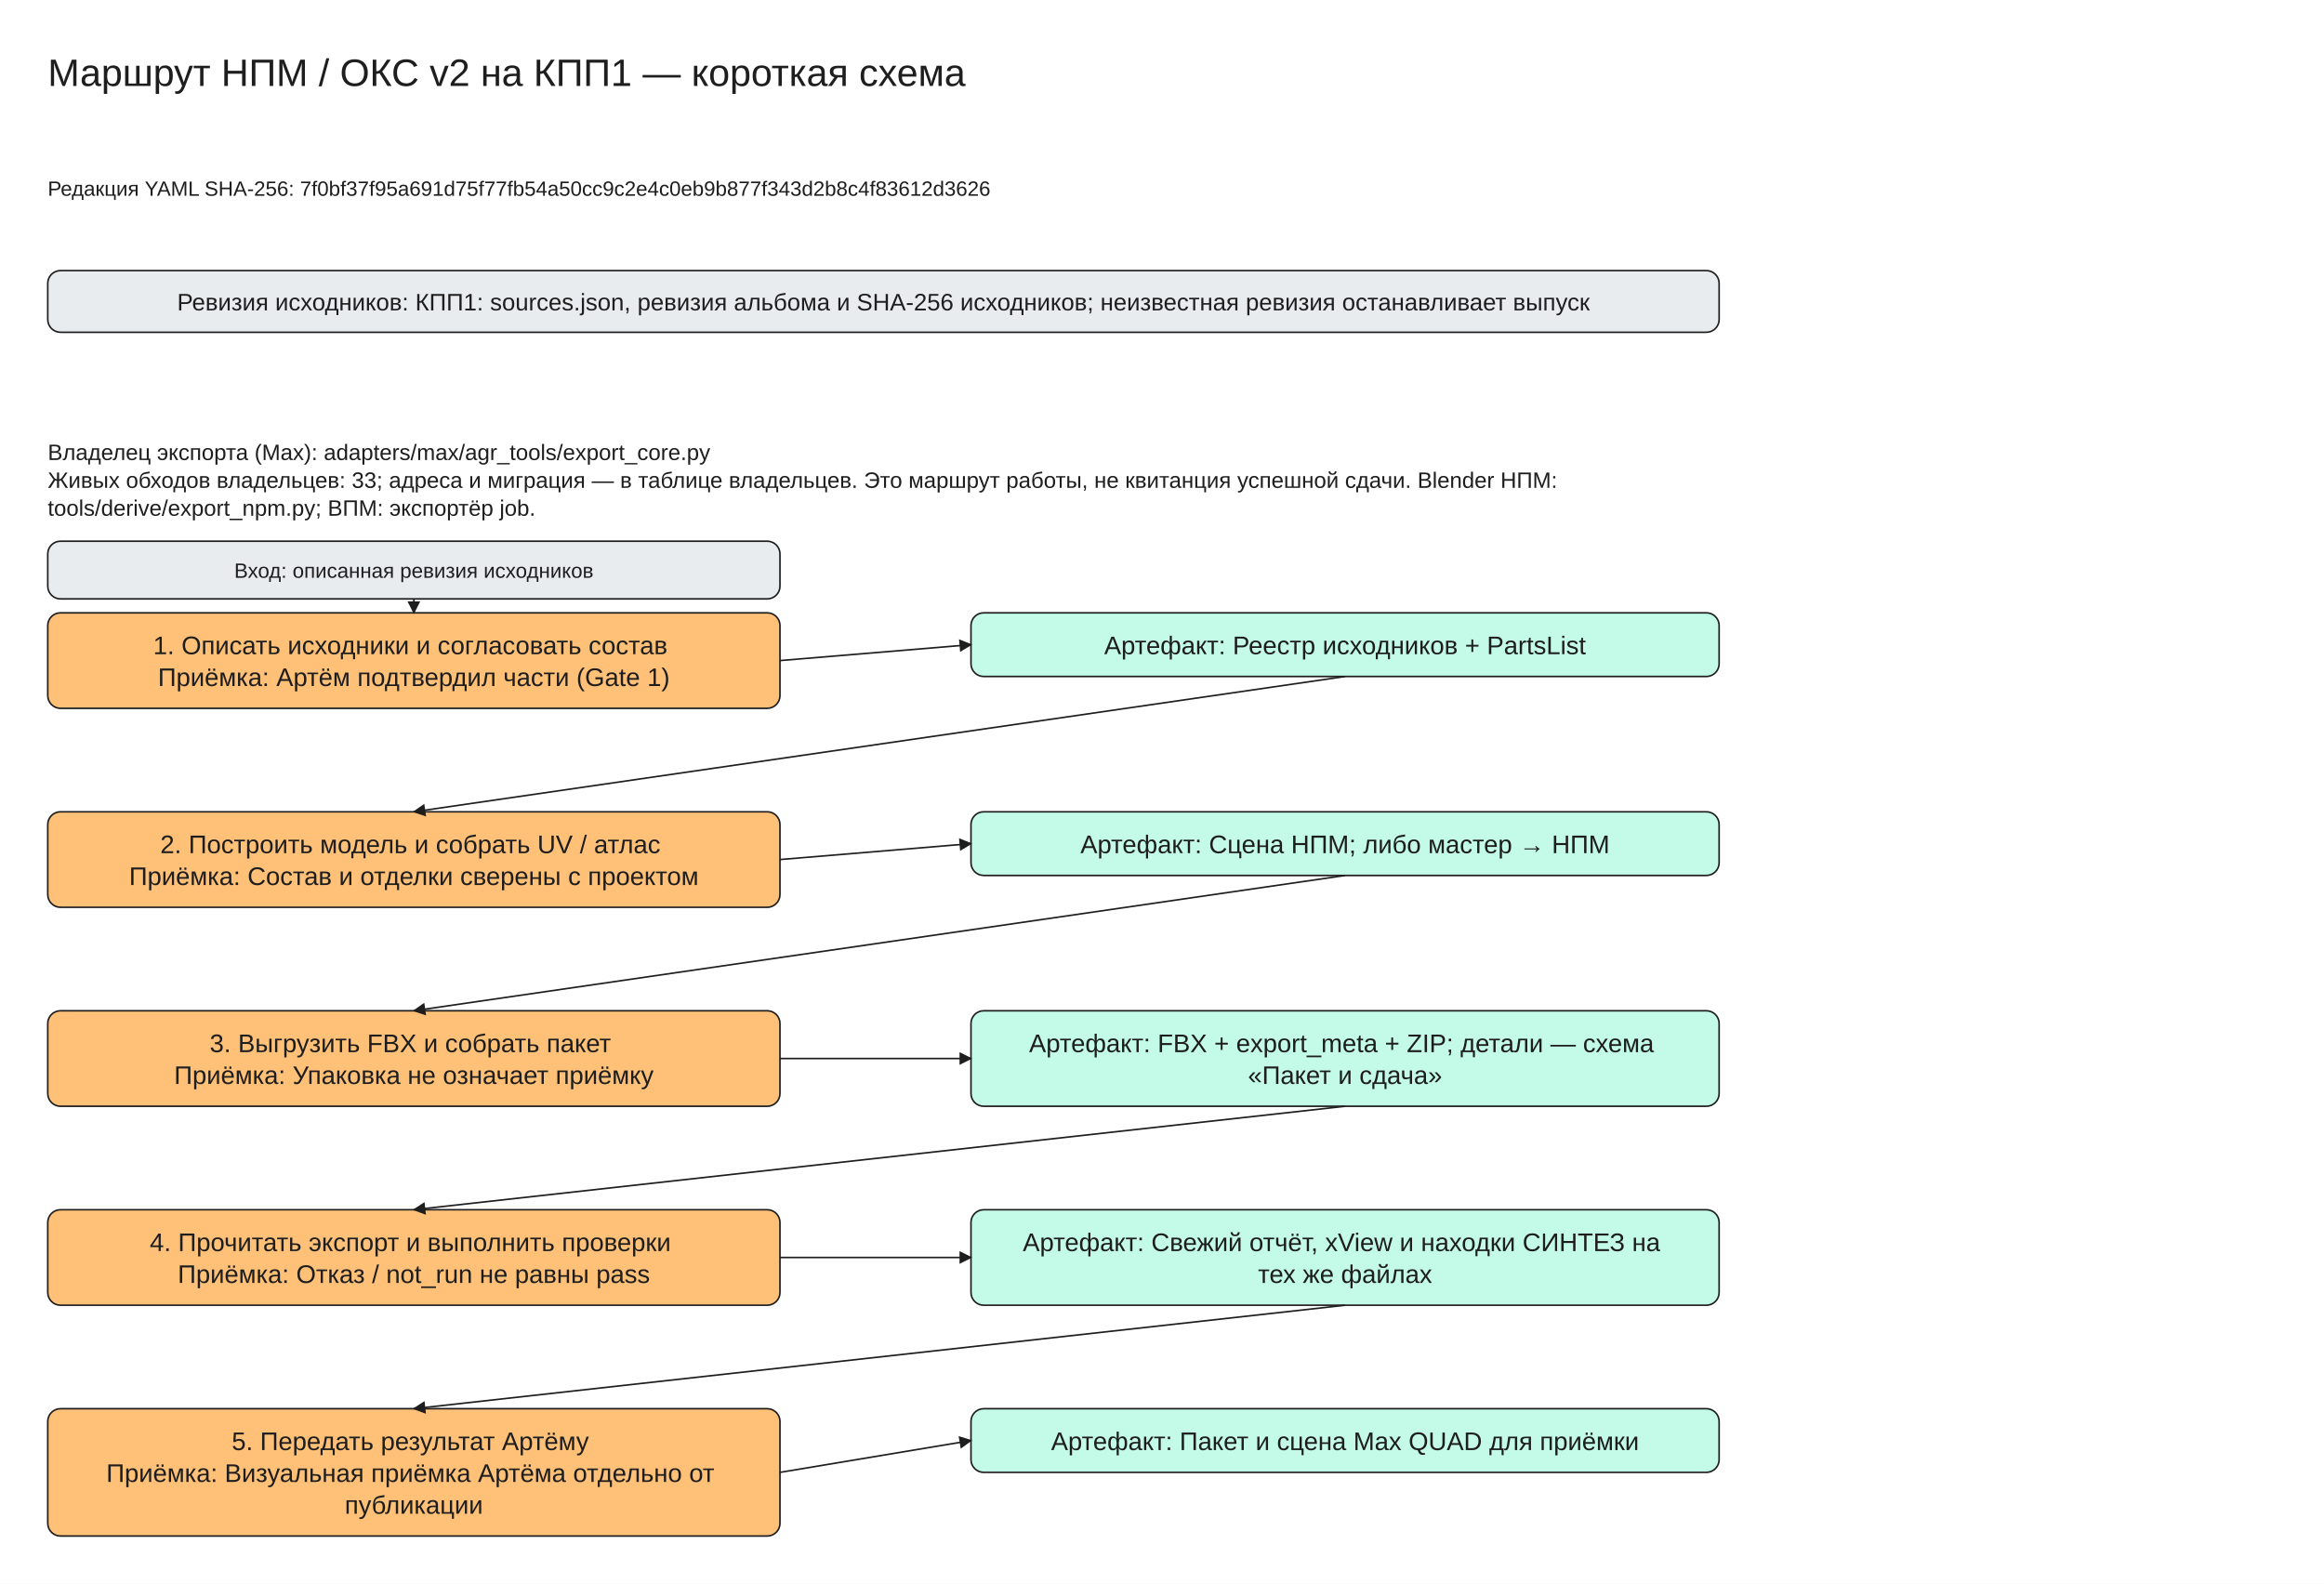
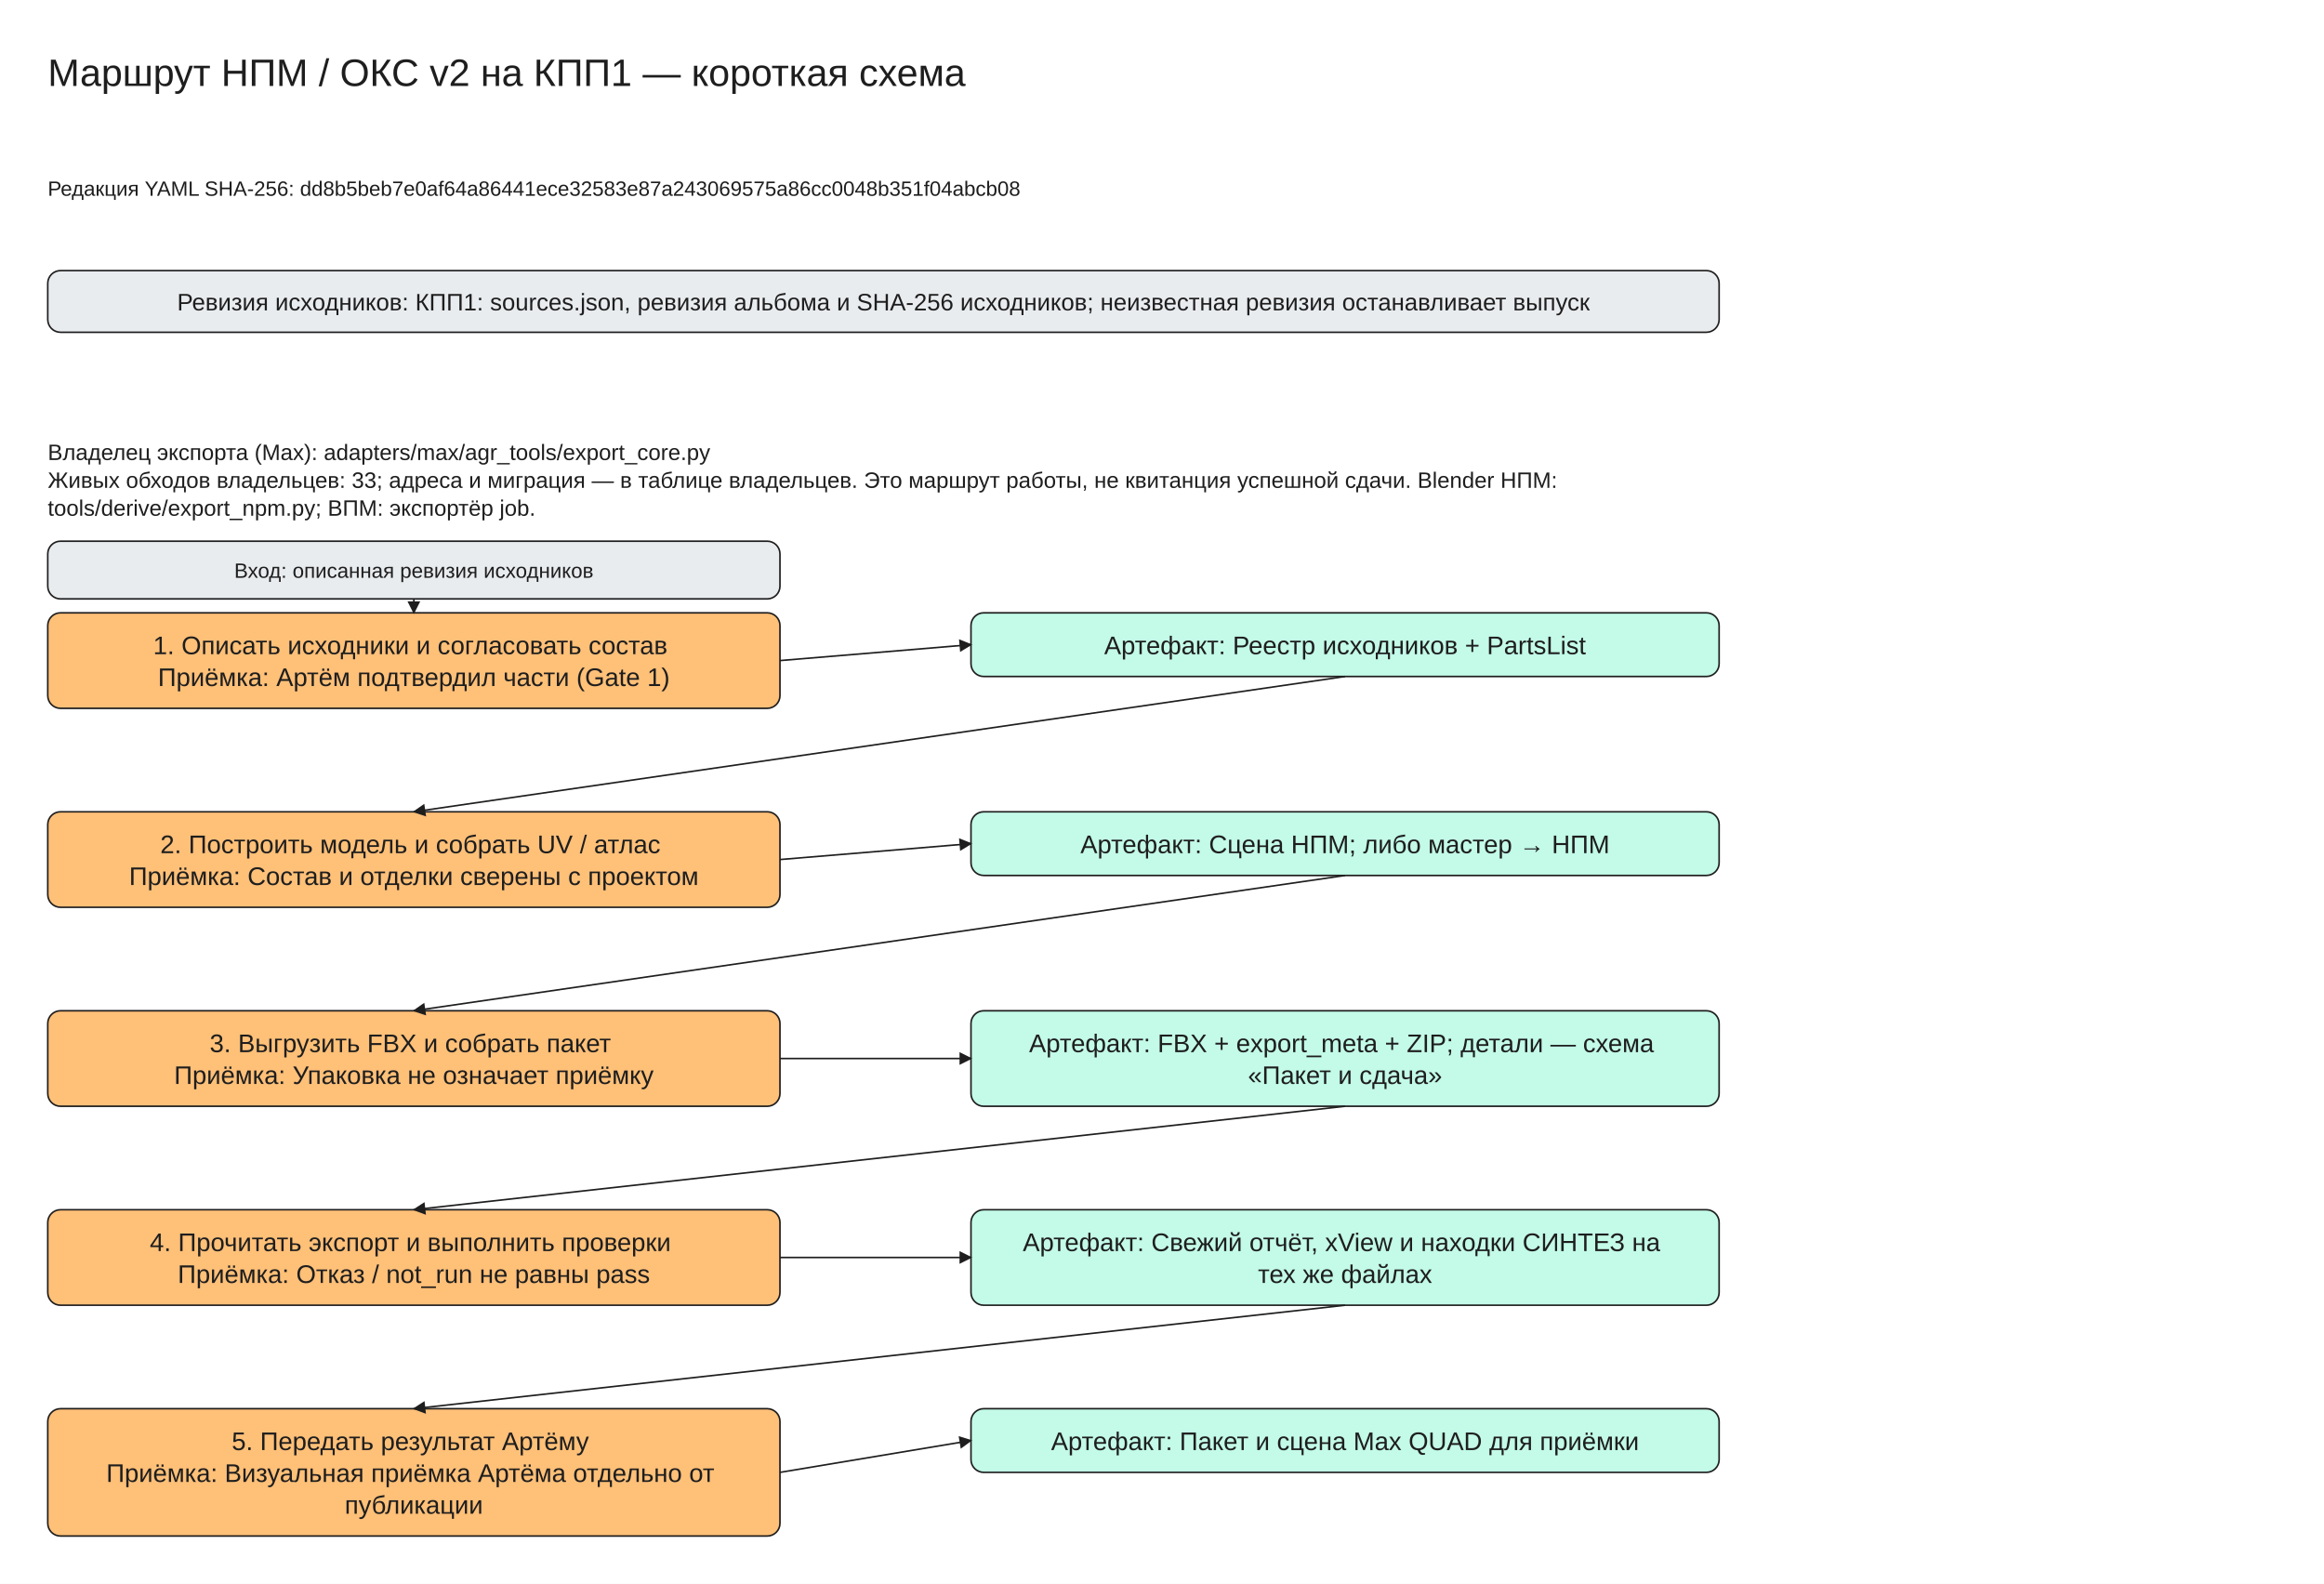
<svg xmlns="http://www.w3.org/2000/svg" viewBox="0 -30 1460 995" width="1460" height="995" font-family="Segoe UI, Arial, sans-serif">
  <defs>
    <marker id="arrow" viewBox="0 0 10 10" refX="9" refY="5" markerWidth="8" markerHeight="8" orient="auto-start-reverse">
      <path d="M0,0 L10,5 L0,10 z" fill="#1e1e1e" />
    </marker>
  </defs>
  <rect x="0" y="-30" width="1460" height="995" fill="#ffffff" />
  <rect x="30" y="140" width="1050" height="38.75" rx="8" fill="#e9ecef" stroke="#1e1e1e" />
  <rect x="30" y="355" width="460" height="60.0" rx="8" fill="#ffc078" stroke="#1e1e1e" />
  <rect x="610" y="355" width="470" height="40.0" rx="8" fill="#c3fae8" stroke="#1e1e1e" />
  <rect x="30" y="310" width="460" height="36.25" rx="8" fill="#e9ecef" stroke="#1e1e1e" />
  <line x1="260.0" y1="346.25" x2="260.0" y2="355.0" stroke="#1e1e1e" marker-end="url(#arrow)" />
  <line x1="490" y1="385.0" x2="610" y2="375.0" stroke="#1e1e1e" marker-end="url(#arrow)" />
  <rect x="30" y="480.0" width="460" height="60.0" rx="8" fill="#ffc078" stroke="#1e1e1e" />
  <rect x="610" y="480.0" width="470" height="40.0" rx="8" fill="#c3fae8" stroke="#1e1e1e" />
  <line x1="845.0" y1="395.0" x2="260.0" y2="480.0" stroke="#1e1e1e" marker-end="url(#arrow)" />
  <line x1="490" y1="510.0" x2="610" y2="500.0" stroke="#1e1e1e" marker-end="url(#arrow)" />
  <rect x="30" y="605.0" width="460" height="60.0" rx="8" fill="#ffc078" stroke="#1e1e1e" />
  <rect x="610" y="605.0" width="470" height="60.0" rx="8" fill="#c3fae8" stroke="#1e1e1e" />
  <line x1="845.0" y1="520.0" x2="260.0" y2="605.0" stroke="#1e1e1e" marker-end="url(#arrow)" />
  <line x1="490" y1="635.0" x2="610" y2="635.0" stroke="#1e1e1e" marker-end="url(#arrow)" />
  <rect x="30" y="730.0" width="460" height="60.0" rx="8" fill="#ffc078" stroke="#1e1e1e" />
  <rect x="610" y="730.0" width="470" height="60.0" rx="8" fill="#c3fae8" stroke="#1e1e1e" />
  <line x1="845.0" y1="665.0" x2="260.0" y2="730.0" stroke="#1e1e1e" marker-end="url(#arrow)" />
  <line x1="490" y1="760.0" x2="610" y2="760.0" stroke="#1e1e1e" marker-end="url(#arrow)" />
  <rect x="30" y="855.0" width="460" height="80.0" rx="8" fill="#ffc078" stroke="#1e1e1e" />
  <rect x="610" y="855.0" width="470" height="40.0" rx="8" fill="#c3fae8" stroke="#1e1e1e" />
  <line x1="845.0" y1="790.0" x2="260.0" y2="855.0" stroke="#1e1e1e" marker-end="url(#arrow)" />
  <line x1="490" y1="895.0" x2="610" y2="875.0" stroke="#1e1e1e" marker-end="url(#arrow)" />
  <text x="30" y="0" font-size="24" text-anchor="start" fill="#1e1e1e">
    <tspan x="30" dy="24">Маршрут НПМ / ОКС v2 на КПП1 — короткая схема</tspan>
  </text>
  <text x="30" y="80" font-size="13" text-anchor="start" fill="#1e1e1e">
-     <tspan x="30" dy="13">Редакция YAML SHA-256: 7f0bf37f95a691d75f77fb54a50cc9c2e4c0eb9b877f343d2b8c4f83612d3626</tspan>
+     <tspan x="30" dy="13">Редакция YAML SHA-256: dd8b5beb7e0af64a86441ece32583e87a243069575a86cc0048b351f04abcb08</tspan>
  </text>
  <text x="555.0" y="150.0" font-size="15" text-anchor="middle" fill="#1e1e1e">
    <tspan x="555.0" dy="15">Ревизия исходников: КПП1: sources.json, ревизия альбома и SHA-256 исходников; неизвестная ревизия останавливает выпуск</tspan>
  </text>
  <text x="30" y="245" font-size="14" text-anchor="start" fill="#1e1e1e">
    <tspan x="30" dy="14">Владелец экспорта (Max): adapters/max/agr_tools/export_core.py</tspan>
    <tspan x="30" dy="17.5">Живых обходов владельцев: 33; адреса и миграция — в таблице владельцев. Это маршрут работы, не квитанция успешной сдачи. Blender НПМ:</tspan>
    <tspan x="30" dy="17.5">tools/derive/export_npm.py; ВПМ: экспортёр job.</tspan>
  </text>
  <text x="260.0" y="365.0" font-size="16" text-anchor="middle" fill="#1e1e1e">
    <tspan x="260.0" dy="16">1. Описать исходники и согласовать состав</tspan>
    <tspan x="260.0" dy="20.0">Приёмка: Артём подтвердил части (Gate 1)</tspan>
  </text>
  <text x="845.0" y="365.0" font-size="16" text-anchor="middle" fill="#1e1e1e">
    <tspan x="845.0" dy="16">Артефакт: Реестр исходников + PartsList</tspan>
  </text>
  <text x="260.0" y="320.0" font-size="13" text-anchor="middle" fill="#1e1e1e">
    <tspan x="260.0" dy="13">Вход: описанная ревизия исходников</tspan>
  </text>
  <text x="260.0" y="490.0" font-size="16" text-anchor="middle" fill="#1e1e1e">
    <tspan x="260.0" dy="16">2. Построить модель и собрать UV / атлас</tspan>
    <tspan x="260.0" dy="20.0">Приёмка: Состав и отделки сверены с проектом</tspan>
  </text>
  <text x="845.0" y="490.0" font-size="16" text-anchor="middle" fill="#1e1e1e">
    <tspan x="845.0" dy="16">Артефакт: Сцена НПМ; либо мастер → НПМ</tspan>
  </text>
  <text x="260.0" y="615.0" font-size="16" text-anchor="middle" fill="#1e1e1e">
    <tspan x="260.0" dy="16">3. Выгрузить FBX и собрать пакет</tspan>
    <tspan x="260.0" dy="20.0">Приёмка: Упаковка не означает приёмку</tspan>
  </text>
  <text x="845.0" y="615.0" font-size="16" text-anchor="middle" fill="#1e1e1e">
    <tspan x="845.0" dy="16">Артефакт: FBX + export_meta + ZIP; детали — схема</tspan>
    <tspan x="845.0" dy="20.0">«Пакет и сдача»</tspan>
  </text>
  <text x="260.0" y="740.0" font-size="16" text-anchor="middle" fill="#1e1e1e">
    <tspan x="260.0" dy="16">4. Прочитать экспорт и выполнить проверки</tspan>
    <tspan x="260.0" dy="20.0">Приёмка: Отказ / not_run не равны pass</tspan>
  </text>
  <text x="845.0" y="740.0" font-size="16" text-anchor="middle" fill="#1e1e1e">
    <tspan x="845.0" dy="16">Артефакт: Свежий отчёт, xView и находки СИНТЕЗ на</tspan>
    <tspan x="845.0" dy="20.0">тех же файлах</tspan>
  </text>
  <text x="260.0" y="865.0" font-size="16" text-anchor="middle" fill="#1e1e1e">
    <tspan x="260.0" dy="16">5. Передать результат Артёму</tspan>
    <tspan x="260.0" dy="20.0">Приёмка: Визуальная приёмка Артёма отдельно от</tspan>
    <tspan x="260.0" dy="20.0">публикации</tspan>
  </text>
  <text x="845.0" y="865.0" font-size="16" text-anchor="middle" fill="#1e1e1e">
    <tspan x="845.0" dy="16">Артефакт: Пакет и сцена Max QUAD для приёмки</tspan>
  </text>
</svg>
